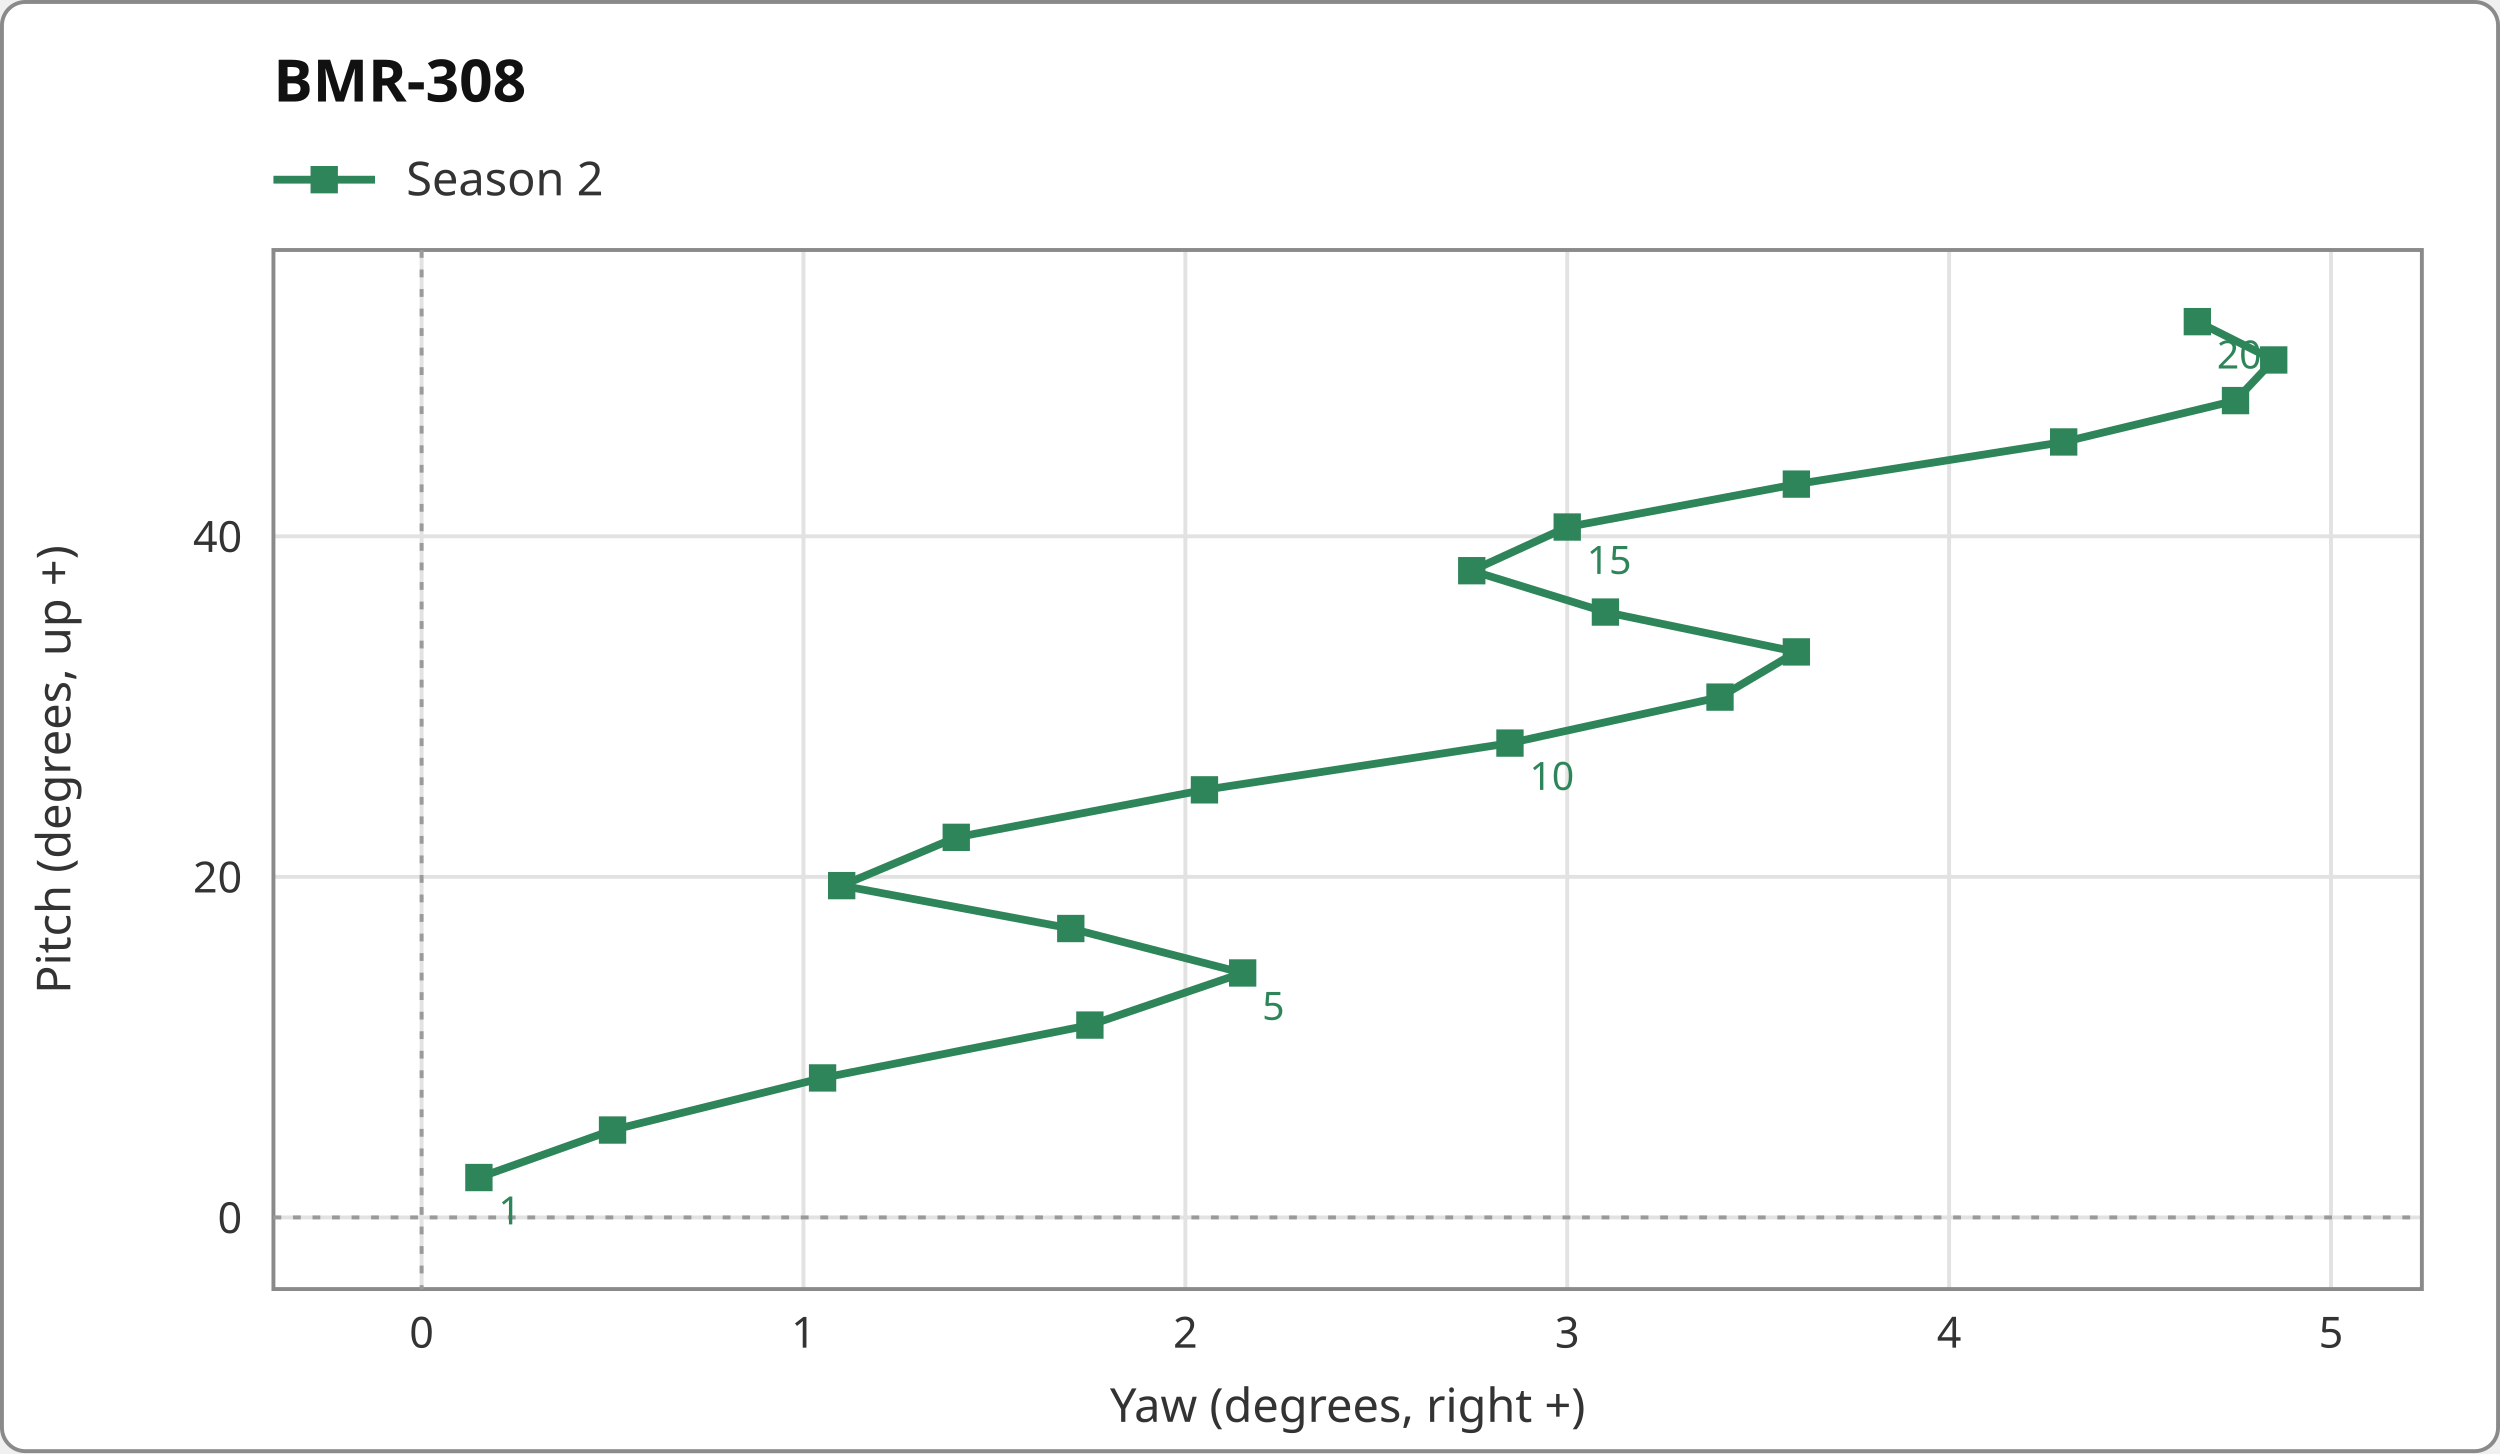
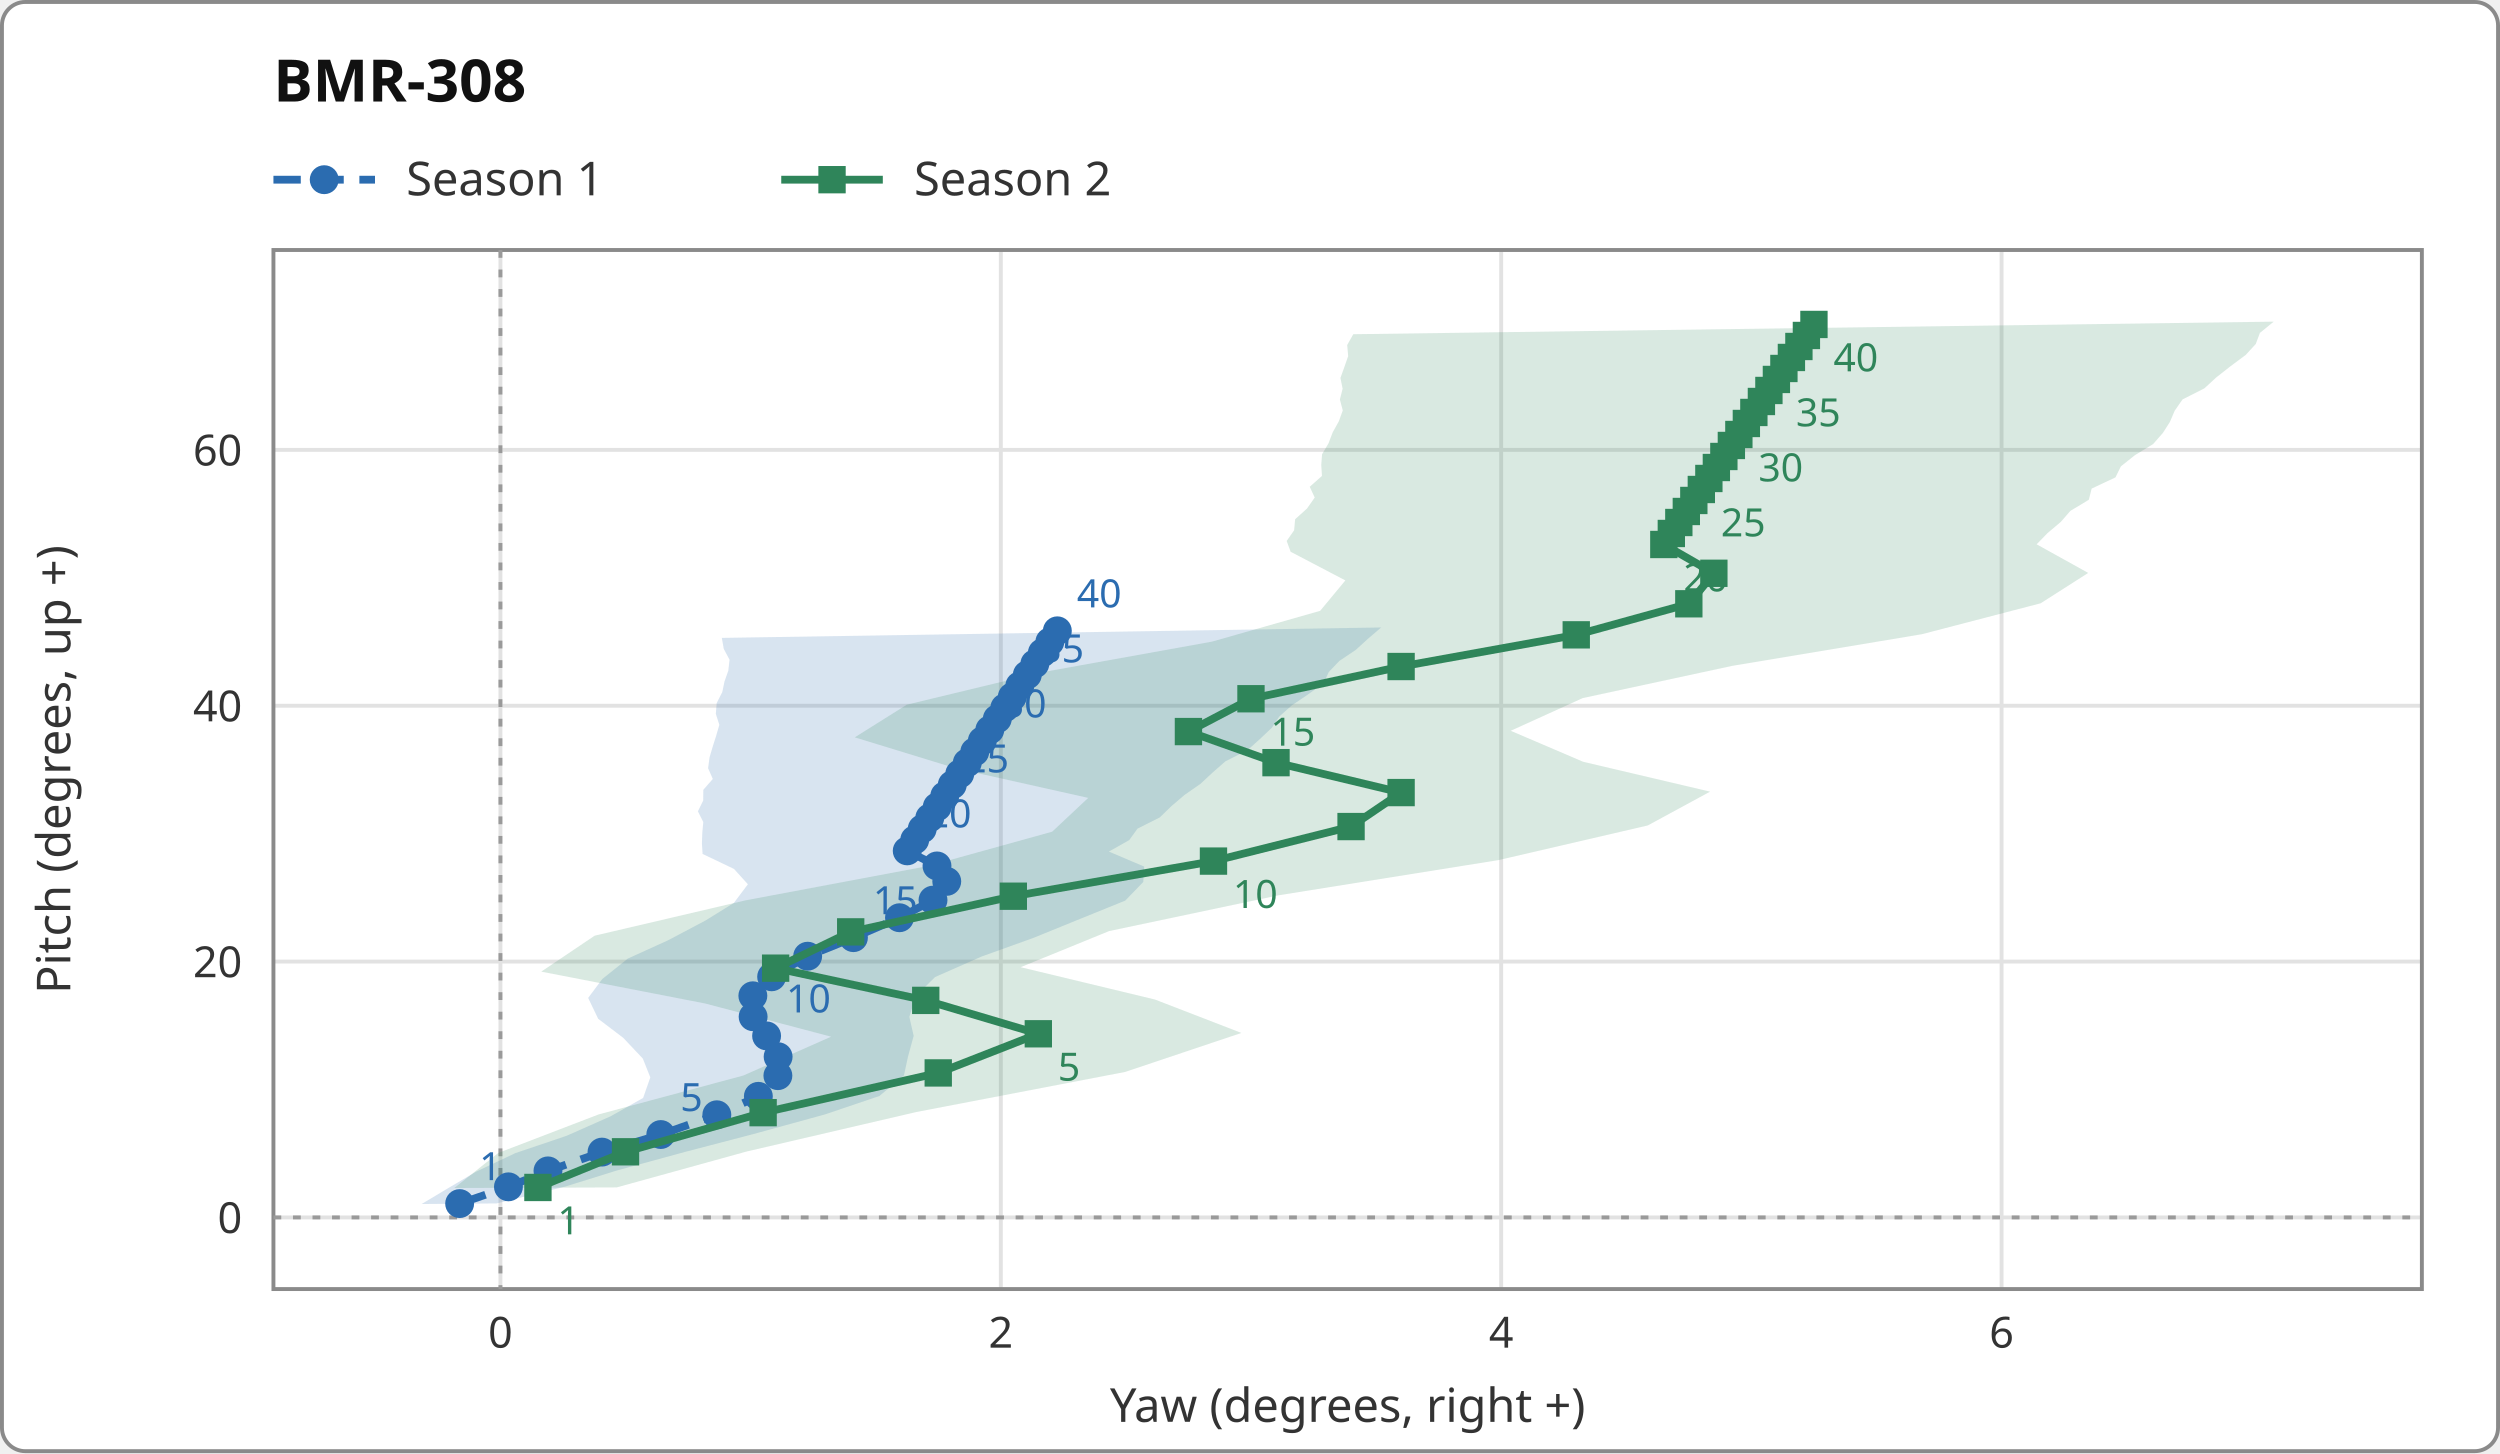
<svg xmlns="http://www.w3.org/2000/svg" width="640" height="372" viewBox="0 0 640 372" role="img" aria-labelledby="t d">
  <style>
.bg{fill:#ffffff;stroke:#8a8a8a;stroke-width:1}
.plot{fill:none;stroke:#8a8a8a;stroke-width:1}
.grid{stroke:#e2e2e2;stroke-width:1}
.axis{stroke:#444;stroke-width:1.2}
.ref{stroke:#9a9a9a;stroke-width:1;stroke-dasharray:2 3}
.tick{font:11px sans-serif;fill:#333}
.lbl{font:12px sans-serif;fill:#333}
.ttl{font:600 15px sans-serif;fill:#111}
.num1{font:10px sans-serif;fill:#2b6cb0}
.num2{font:10px sans-serif;fill:#2f855a}
.note{font:13px sans-serif;fill:#555}
.mk1{stroke:#2b6cb0;fill:#2b6cb0}
.mk2{stroke:#2f855a;fill:#2f855a}
.ln1{fill:none;stroke:#2b6cb0;stroke-width:2;stroke-dasharray:7 4}
.ln2{fill:none;stroke:#2f855a;stroke-width:2}
.band1{fill:#2b6cb0;fill-opacity:.18;stroke:none}
.band2{fill:#2f855a;fill-opacity:.18;stroke:none}
@media (prefers-color-scheme: dark){
.bg{fill:#1c1f24;stroke:#6b7280}
.plot{stroke:#6b7280}
.grid{stroke:#333842}
.axis{stroke:#c9ced6}
.ref{stroke:#7b8190}
.tick,.lbl{fill:#d7dbe2}
.ttl{fill:#f1f3f6}
.note{fill:#aab1bd}
.num1{fill:#63a6e6}
.num2{fill:#68c48f}
.mk1{stroke:#63a6e6;fill:#63a6e6}
.mk2{stroke:#68c48f;fill:#68c48f}
.ln1{stroke:#63a6e6}
.ln2{stroke:#68c48f}
.band1{fill:#63a6e6;fill-opacity:.22}
.band2{fill:#68c48f;fill-opacity:.22}
}
</style>
  <rect class="bg" x="0.5" y="0.5" width="639" height="371" rx="6" />
  <text class="ttl" x="70" y="26">BMR-308</text>
-   <line class="ln2" x1="70" y1="46" x2="96" y2="46" />
-   <rect class="mk2" x="80" y="43" width="6" height="6" />
-   <text class="lbl" x="104" y="50">Season 2</text>
-   <line class="grid" x1="107.93" y1="64" x2="107.93" y2="330" />
-   <text class="tick" x="107.93" y="345" text-anchor="middle">0</text>
-   <line class="grid" x1="205.69" y1="64" x2="205.69" y2="330" />
-   <text class="tick" x="205.69" y="345" text-anchor="middle">1</text>
-   <line class="grid" x1="303.45" y1="64" x2="303.45" y2="330" />
-   <text class="tick" x="303.45" y="345" text-anchor="middle">2</text>
-   <line class="grid" x1="401.21" y1="64" x2="401.21" y2="330" />
-   <text class="tick" x="401.21" y="345" text-anchor="middle">3</text>
-   <line class="grid" x1="498.97" y1="64" x2="498.97" y2="330" />
-   <text class="tick" x="498.97" y="345" text-anchor="middle">4</text>
-   <line class="grid" x1="596.73" y1="64" x2="596.73" y2="330" />
-   <text class="tick" x="596.73" y="345" text-anchor="middle">5</text>
+   <line class="ln1" x1="70" y1="46" x2="96" y2="46" />
+   <circle class="mk1" cx="83" cy="46" r="3.2" />
+   <text class="lbl" x="104" y="50">Season 1</text>
+   <line class="ln2" x1="200" y1="46" x2="226" y2="46" />
+   <rect class="mk2" x="210" y="43" width="6" height="6" />
+   <text class="lbl" x="234" y="50">Season 2</text>
+   <line class="grid" x1="128.11" y1="64" x2="128.11" y2="330" />
+   <text class="tick" x="128.11" y="345" text-anchor="middle">0</text>
+   <line class="grid" x1="256.21" y1="64" x2="256.21" y2="330" />
+   <text class="tick" x="256.21" y="345" text-anchor="middle">2</text>
+   <line class="grid" x1="384.30" y1="64" x2="384.30" y2="330" />
+   <text class="tick" x="384.30" y="345" text-anchor="middle">4</text>
+   <line class="grid" x1="512.40" y1="64" x2="512.40" y2="330" />
+   <text class="tick" x="512.40" y="345" text-anchor="middle">6</text>
  <line class="grid" x1="70" y1="311.66" x2="620" y2="311.66" />
  <text class="tick" x="62" y="315.66" text-anchor="end">0</text>
-   <line class="grid" x1="70" y1="224.47" x2="620" y2="224.47" />
-   <text class="tick" x="62" y="228.47" text-anchor="end">20</text>
-   <line class="grid" x1="70" y1="137.29" x2="620" y2="137.29" />
-   <text class="tick" x="62" y="141.29" text-anchor="end">40</text>
+   <line class="grid" x1="70" y1="246.16" x2="620" y2="246.16" />
+   <text class="tick" x="62" y="250.16" text-anchor="end">20</text>
+   <line class="grid" x1="70" y1="180.67" x2="620" y2="180.67" />
+   <text class="tick" x="62" y="184.67" text-anchor="end">40</text>
+   <line class="grid" x1="70" y1="115.17" x2="620" y2="115.17" />
+   <text class="tick" x="62" y="119.17" text-anchor="end">60</text>
  <rect class="plot" x="70" y="64" width="550" height="266" />
-   <line class="ref" x1="107.93" y1="64" x2="107.93" y2="330" />
+   <line class="ref" x1="128.11" y1="64" x2="128.11" y2="330" />
  <line class="ref" x1="70" y1="311.66" x2="620" y2="311.66" />
  <text class="lbl" x="345.0" y="364" text-anchor="middle">Yaw (degrees, right +)</text>
  <text class="lbl" transform="translate(18 197.0) rotate(-90)" text-anchor="middle">Pitch (degrees, up +)</text>
-   <polygon class="band2" points="122.60,301.45 156.81,289.29 210.58,275.95 279.01,262.42 318.12,249.08 274.12,237.70 215.47,226.72 244.80,214.36 308.34,202.20 386.55,190.23 440.32,178.46 459.87,166.89 410.99,156.69 376.77,146.10 401.21,134.92 459.87,123.93 528.30,113.14 572.29,102.55 582.07,92.15 562.52,82.34 562.52,82.34 582.07,92.15 572.29,102.55 528.30,113.14 459.87,123.93 401.21,134.92 376.77,146.10 410.99,156.69 459.87,166.89 440.32,178.46 386.55,190.23 308.34,202.20 244.80,214.36 215.47,226.72 274.12,237.70 318.12,249.08 279.01,262.42 210.58,275.95 156.81,289.29 122.60,301.45" />
-   <polyline class="ln2" points="122.60,301.45 156.81,289.29 210.58,275.95 279.01,262.42 318.12,249.08 274.12,237.70 215.47,226.72 244.80,214.36 308.34,202.20 386.55,190.23 440.32,178.46 459.87,166.89 410.99,156.69 376.77,146.10 401.21,134.92 459.87,123.93 528.30,113.14 572.29,102.55 582.07,92.15 562.52,82.34" />
-   <rect class="mk2" x="119.60" y="298.45" width="6" height="6" />
-   <text class="num2" x="127.60" y="313.45">1</text>
-   <rect class="mk2" x="153.81" y="286.29" width="6" height="6" />
-   <rect class="mk2" x="207.58" y="272.95" width="6" height="6" />
-   <rect class="mk2" x="276.01" y="259.42" width="6" height="6" />
-   <rect class="mk2" x="315.12" y="246.08" width="6" height="6" />
-   <text class="num2" x="323.12" y="261.08">5</text>
-   <rect class="mk2" x="271.12" y="234.70" width="6" height="6" />
-   <rect class="mk2" x="212.47" y="223.72" width="6" height="6" />
-   <rect class="mk2" x="241.80" y="211.36" width="6" height="6" />
-   <rect class="mk2" x="305.34" y="199.20" width="6" height="6" />
-   <rect class="mk2" x="383.55" y="187.23" width="6" height="6" />
-   <text class="num2" x="391.55" y="202.23">10</text>
-   <rect class="mk2" x="437.32" y="175.46" width="6" height="6" />
-   <rect class="mk2" x="456.87" y="163.89" width="6" height="6" />
-   <rect class="mk2" x="407.99" y="153.69" width="6" height="6" />
-   <rect class="mk2" x="373.77" y="143.10" width="6" height="6" />
-   <rect class="mk2" x="398.21" y="131.92" width="6" height="6" />
-   <text class="num2" x="406.21" y="146.92">15</text>
-   <rect class="mk2" x="456.87" y="120.93" width="6" height="6" />
-   <rect class="mk2" x="525.30" y="110.14" width="6" height="6" />
-   <rect class="mk2" x="569.29" y="99.55" width="6" height="6" />
-   <rect class="mk2" x="579.07" y="89.15" width="6" height="6" />
-   <rect class="mk2" x="559.52" y="79.34" width="6" height="6" />
-   <text class="num2" x="567.52" y="94.34">20</text>
+   <polygon class="band1" points="107.93,308.23 115.02,303.99 121.88,299.95 131.92,295.20 145.08,290.75 156.36,285.75 164.64,281.07 166.48,275.81 164.56,270.99 159.54,265.68 153.13,260.81 150.57,255.47 154.18,250.63 160.71,245.40 171.07,240.69 180.62,235.64 187.87,231.15 191.46,226.37 187.90,222.45 179.86,218.61 179.69,215.92 179.79,213.19 180.04,210.45 178.66,207.70 180.02,204.94 180.05,202.19 182.48,199.41 181.27,196.66 181.64,193.90 182.46,191.12 183.34,188.34 184.15,185.56 183.25,182.75 183.47,179.99 184.90,177.19 185.47,174.46 186.45,171.68 186.76,168.89 185.28,166.11 184.79,163.30 353.58,160.63 350.23,163.50 347.07,166.38 342.87,169.20 340.16,172.04 338.87,174.88 334.89,177.75 330.69,180.59 327.47,183.45 325.61,186.29 322.55,189.18 319.37,192.04 313.72,194.89 310.39,197.80 307.35,200.64 303.23,203.51 299.85,206.40 296.89,209.27 291.20,212.13 289.08,215.07 283.87,218.00 292.92,221.85 292.68,225.78 288.07,230.55 276.94,235.06 264.45,240.14 251.29,244.87 239.38,250.12 234.49,254.96 232.79,260.31 233.90,265.18 232.45,270.49 231.41,275.32 225.12,280.58 211.19,285.29 192.75,290.35 175.48,294.86 157.80,299.68 144.70,303.76 127.11,308.08" />
+   <polygon class="band2" points="116.29,304.13 127.58,295.14 153.28,285.28 190.33,275.32 212.76,265.39 180.50,256.89 138.56,248.74 152.24,239.53 190.85,230.49 237.80,221.66 269.36,212.91 278.58,204.26 244.55,196.65 218.82,188.76 232.14,180.40 266.07,172.22 310.26,164.26 337.96,156.37 344.41,148.59 330.40,141.25 329.39,138.49 331.30,135.74 331.55,132.93 334.60,130.18 336.57,127.37 335.29,124.62 338.42,121.84 338.24,119.05 338.45,116.28 340.11,113.47 341.17,110.68 342.74,107.86 343.75,105.07 343.01,102.28 343.71,99.51 343.15,96.75 344.15,93.98 345.13,91.17 344.88,88.33 346.44,85.56 582.07,82.34 578.53,85.23 577.48,88.06 574.88,90.88 571.06,93.72 567.40,96.59 564.32,99.42 558.73,102.25 556.72,105.15 555.51,107.99 553.70,110.83 551.19,113.69 546.55,116.52 542.95,119.38 541.56,122.21 535.46,125.08 534.74,127.94 530.02,130.78 527.57,133.60 524.15,136.49 521.38,139.34 534.58,146.67 522.41,154.44 492.00,162.36 443.50,170.45 405.18,178.71 386.74,187.08 405.27,195.01 437.78,202.66 421.82,211.32 383.64,220.18 327.36,229.19 283.92,238.36 261.28,247.60 295.64,255.87 317.80,264.43 288.03,274.42 234.61,284.67 191.13,294.79 157.87,303.98" />
+   <polyline class="ln1" points="117.67,308.12 130.16,303.83 140.28,299.75 154.11,294.94 169.16,290.44 183.51,285.38 194.14,280.66 199.14,275.37 199.20,270.52 196.25,265.19 192.80,260.29 192.73,254.92 197.54,250.06 206.76,244.79 218.48,240.04 230.27,234.94 238.85,230.43 242.37,225.63 239.87,221.68 232.25,217.82 234.17,215.00 236.09,212.19 238.02,209.37 239.94,206.55 241.86,203.74 243.78,200.92 245.70,198.10 247.62,195.29 249.54,192.47 251.47,189.66 253.39,186.84 255.31,184.02 257.23,181.21 259.15,178.39 261.07,175.57 262.99,172.76 264.92,169.94 266.84,167.13 268.76,164.31 270.68,161.49" />
+   <circle class="mk1" cx="117.67" cy="308.12" r="3.2" />
+   <text class="num1" x="122.67" y="302.12">1</text>
+   <circle class="mk1" cx="130.16" cy="303.83" r="3.2" />
+   <circle class="mk1" cx="140.28" cy="299.75" r="3.2" />
+   <circle class="mk1" cx="154.11" cy="294.94" r="3.2" />
+   <circle class="mk1" cx="169.16" cy="290.44" r="3.2" />
+   <text class="num1" x="174.16" y="284.44">5</text>
+   <circle class="mk1" cx="183.51" cy="285.38" r="3.2" />
+   <circle class="mk1" cx="194.14" cy="280.66" r="3.2" />
+   <circle class="mk1" cx="199.14" cy="275.37" r="3.2" />
+   <circle class="mk1" cx="199.20" cy="270.52" r="3.2" />
+   <circle class="mk1" cx="196.25" cy="265.19" r="3.2" />
+   <text class="num1" x="201.25" y="259.19">10</text>
+   <circle class="mk1" cx="192.80" cy="260.29" r="3.2" />
+   <circle class="mk1" cx="192.73" cy="254.92" r="3.2" />
+   <circle class="mk1" cx="197.54" cy="250.06" r="3.2" />
+   <circle class="mk1" cx="206.76" cy="244.79" r="3.2" />
+   <circle class="mk1" cx="218.48" cy="240.04" r="3.2" />
+   <text class="num1" x="223.48" y="234.04">15</text>
+   <circle class="mk1" cx="230.27" cy="234.94" r="3.2" />
+   <circle class="mk1" cx="238.85" cy="230.43" r="3.2" />
+   <circle class="mk1" cx="242.37" cy="225.63" r="3.2" />
+   <circle class="mk1" cx="239.87" cy="221.68" r="3.2" />
+   <circle class="mk1" cx="232.25" cy="217.82" r="3.2" />
+   <text class="num1" x="237.25" y="211.82">20</text>
+   <circle class="mk1" cx="234.17" cy="215.00" r="3.2" />
+   <circle class="mk1" cx="236.09" cy="212.19" r="3.2" />
+   <circle class="mk1" cx="238.02" cy="209.37" r="3.2" />
+   <circle class="mk1" cx="239.94" cy="206.55" r="3.2" />
+   <circle class="mk1" cx="241.86" cy="203.74" r="3.2" />
+   <text class="num1" x="246.86" y="197.74">25</text>
+   <circle class="mk1" cx="243.78" cy="200.92" r="3.2" />
+   <circle class="mk1" cx="245.70" cy="198.10" r="3.2" />
+   <circle class="mk1" cx="247.62" cy="195.29" r="3.2" />
+   <circle class="mk1" cx="249.54" cy="192.47" r="3.2" />
+   <circle class="mk1" cx="251.47" cy="189.66" r="3.2" />
+   <text class="num1" x="256.47" y="183.66">30</text>
+   <circle class="mk1" cx="253.39" cy="186.84" r="3.2" />
+   <circle class="mk1" cx="255.31" cy="184.02" r="3.2" />
+   <circle class="mk1" cx="257.23" cy="181.21" r="3.2" />
+   <circle class="mk1" cx="259.15" cy="178.39" r="3.2" />
+   <circle class="mk1" cx="261.07" cy="175.57" r="3.2" />
+   <text class="num1" x="266.07" y="169.57">35</text>
+   <circle class="mk1" cx="262.99" cy="172.76" r="3.2" />
+   <circle class="mk1" cx="264.92" cy="169.94" r="3.2" />
+   <circle class="mk1" cx="266.84" cy="167.13" r="3.2" />
+   <circle class="mk1" cx="268.76" cy="164.31" r="3.2" />
+   <circle class="mk1" cx="270.68" cy="161.49" r="3.2" />
+   <text class="num1" x="275.68" y="155.49">40</text>
+   <polyline class="ln2" points="137.71,303.99 160.13,294.86 195.36,284.84 240.19,274.67 265.81,264.65 236.99,256.10 198.56,247.85 217.78,238.56 259.41,229.43 310.65,220.44 345.87,211.60 358.68,202.90 326.66,195.24 304.24,187.28 320.25,178.88 358.68,170.63 403.52,162.52 432.34,154.57 438.75,146.76 425.94,139.39 427.86,136.57 429.78,133.76 431.70,130.94 433.62,128.12 435.54,125.31 437.47,122.49 439.39,119.68 441.31,116.86 443.23,114.04 445.15,111.23 447.07,108.41 448.99,105.59 450.92,102.78 452.84,99.96 454.76,97.14 456.68,94.33 458.60,91.51 460.52,88.70 462.44,85.88 464.37,83.06" />
+   <rect class="mk2" x="134.71" y="300.99" width="6" height="6" />
+   <text class="num2" x="142.71" y="315.99">1</text>
+   <rect class="mk2" x="157.13" y="291.86" width="6" height="6" />
+   <rect class="mk2" x="192.36" y="281.84" width="6" height="6" />
+   <rect class="mk2" x="237.19" y="271.67" width="6" height="6" />
+   <rect class="mk2" x="262.81" y="261.65" width="6" height="6" />
+   <text class="num2" x="270.81" y="276.65">5</text>
+   <rect class="mk2" x="233.99" y="253.10" width="6" height="6" />
+   <rect class="mk2" x="195.56" y="244.85" width="6" height="6" />
+   <rect class="mk2" x="214.78" y="235.56" width="6" height="6" />
+   <rect class="mk2" x="256.41" y="226.43" width="6" height="6" />
+   <rect class="mk2" x="307.65" y="217.44" width="6" height="6" />
+   <text class="num2" x="315.65" y="232.44">10</text>
+   <rect class="mk2" x="342.87" y="208.60" width="6" height="6" />
+   <rect class="mk2" x="355.68" y="199.90" width="6" height="6" />
+   <rect class="mk2" x="323.66" y="192.24" width="6" height="6" />
+   <rect class="mk2" x="301.24" y="184.28" width="6" height="6" />
+   <rect class="mk2" x="317.25" y="175.88" width="6" height="6" />
+   <text class="num2" x="325.25" y="190.88">15</text>
+   <rect class="mk2" x="355.68" y="167.63" width="6" height="6" />
+   <rect class="mk2" x="400.52" y="159.52" width="6" height="6" />
+   <rect class="mk2" x="429.34" y="151.57" width="6" height="6" />
+   <rect class="mk2" x="435.75" y="143.76" width="6" height="6" />
+   <rect class="mk2" x="422.94" y="136.39" width="6" height="6" />
+   <text class="num2" x="430.94" y="151.39">20</text>
+   <rect class="mk2" x="424.86" y="133.57" width="6" height="6" />
+   <rect class="mk2" x="426.78" y="130.76" width="6" height="6" />
+   <rect class="mk2" x="428.70" y="127.94" width="6" height="6" />
+   <rect class="mk2" x="430.62" y="125.12" width="6" height="6" />
+   <rect class="mk2" x="432.54" y="122.31" width="6" height="6" />
+   <text class="num2" x="440.54" y="137.31">25</text>
+   <rect class="mk2" x="434.47" y="119.49" width="6" height="6" />
+   <rect class="mk2" x="436.39" y="116.68" width="6" height="6" />
+   <rect class="mk2" x="438.31" y="113.86" width="6" height="6" />
+   <rect class="mk2" x="440.23" y="111.04" width="6" height="6" />
+   <rect class="mk2" x="442.15" y="108.23" width="6" height="6" />
+   <text class="num2" x="450.15" y="123.23">30</text>
+   <rect class="mk2" x="444.07" y="105.41" width="6" height="6" />
+   <rect class="mk2" x="445.99" y="102.59" width="6" height="6" />
+   <rect class="mk2" x="447.92" y="99.78" width="6" height="6" />
+   <rect class="mk2" x="449.84" y="96.96" width="6" height="6" />
+   <rect class="mk2" x="451.76" y="94.14" width="6" height="6" />
+   <text class="num2" x="459.76" y="109.14">35</text>
+   <rect class="mk2" x="453.68" y="91.33" width="6" height="6" />
+   <rect class="mk2" x="455.60" y="88.51" width="6" height="6" />
+   <rect class="mk2" x="457.52" y="85.70" width="6" height="6" />
+   <rect class="mk2" x="459.44" y="82.88" width="6" height="6" />
+   <rect class="mk2" x="461.37" y="80.06" width="6" height="6" />
+   <text class="num2" x="469.37" y="95.06">40</text>
</svg>
